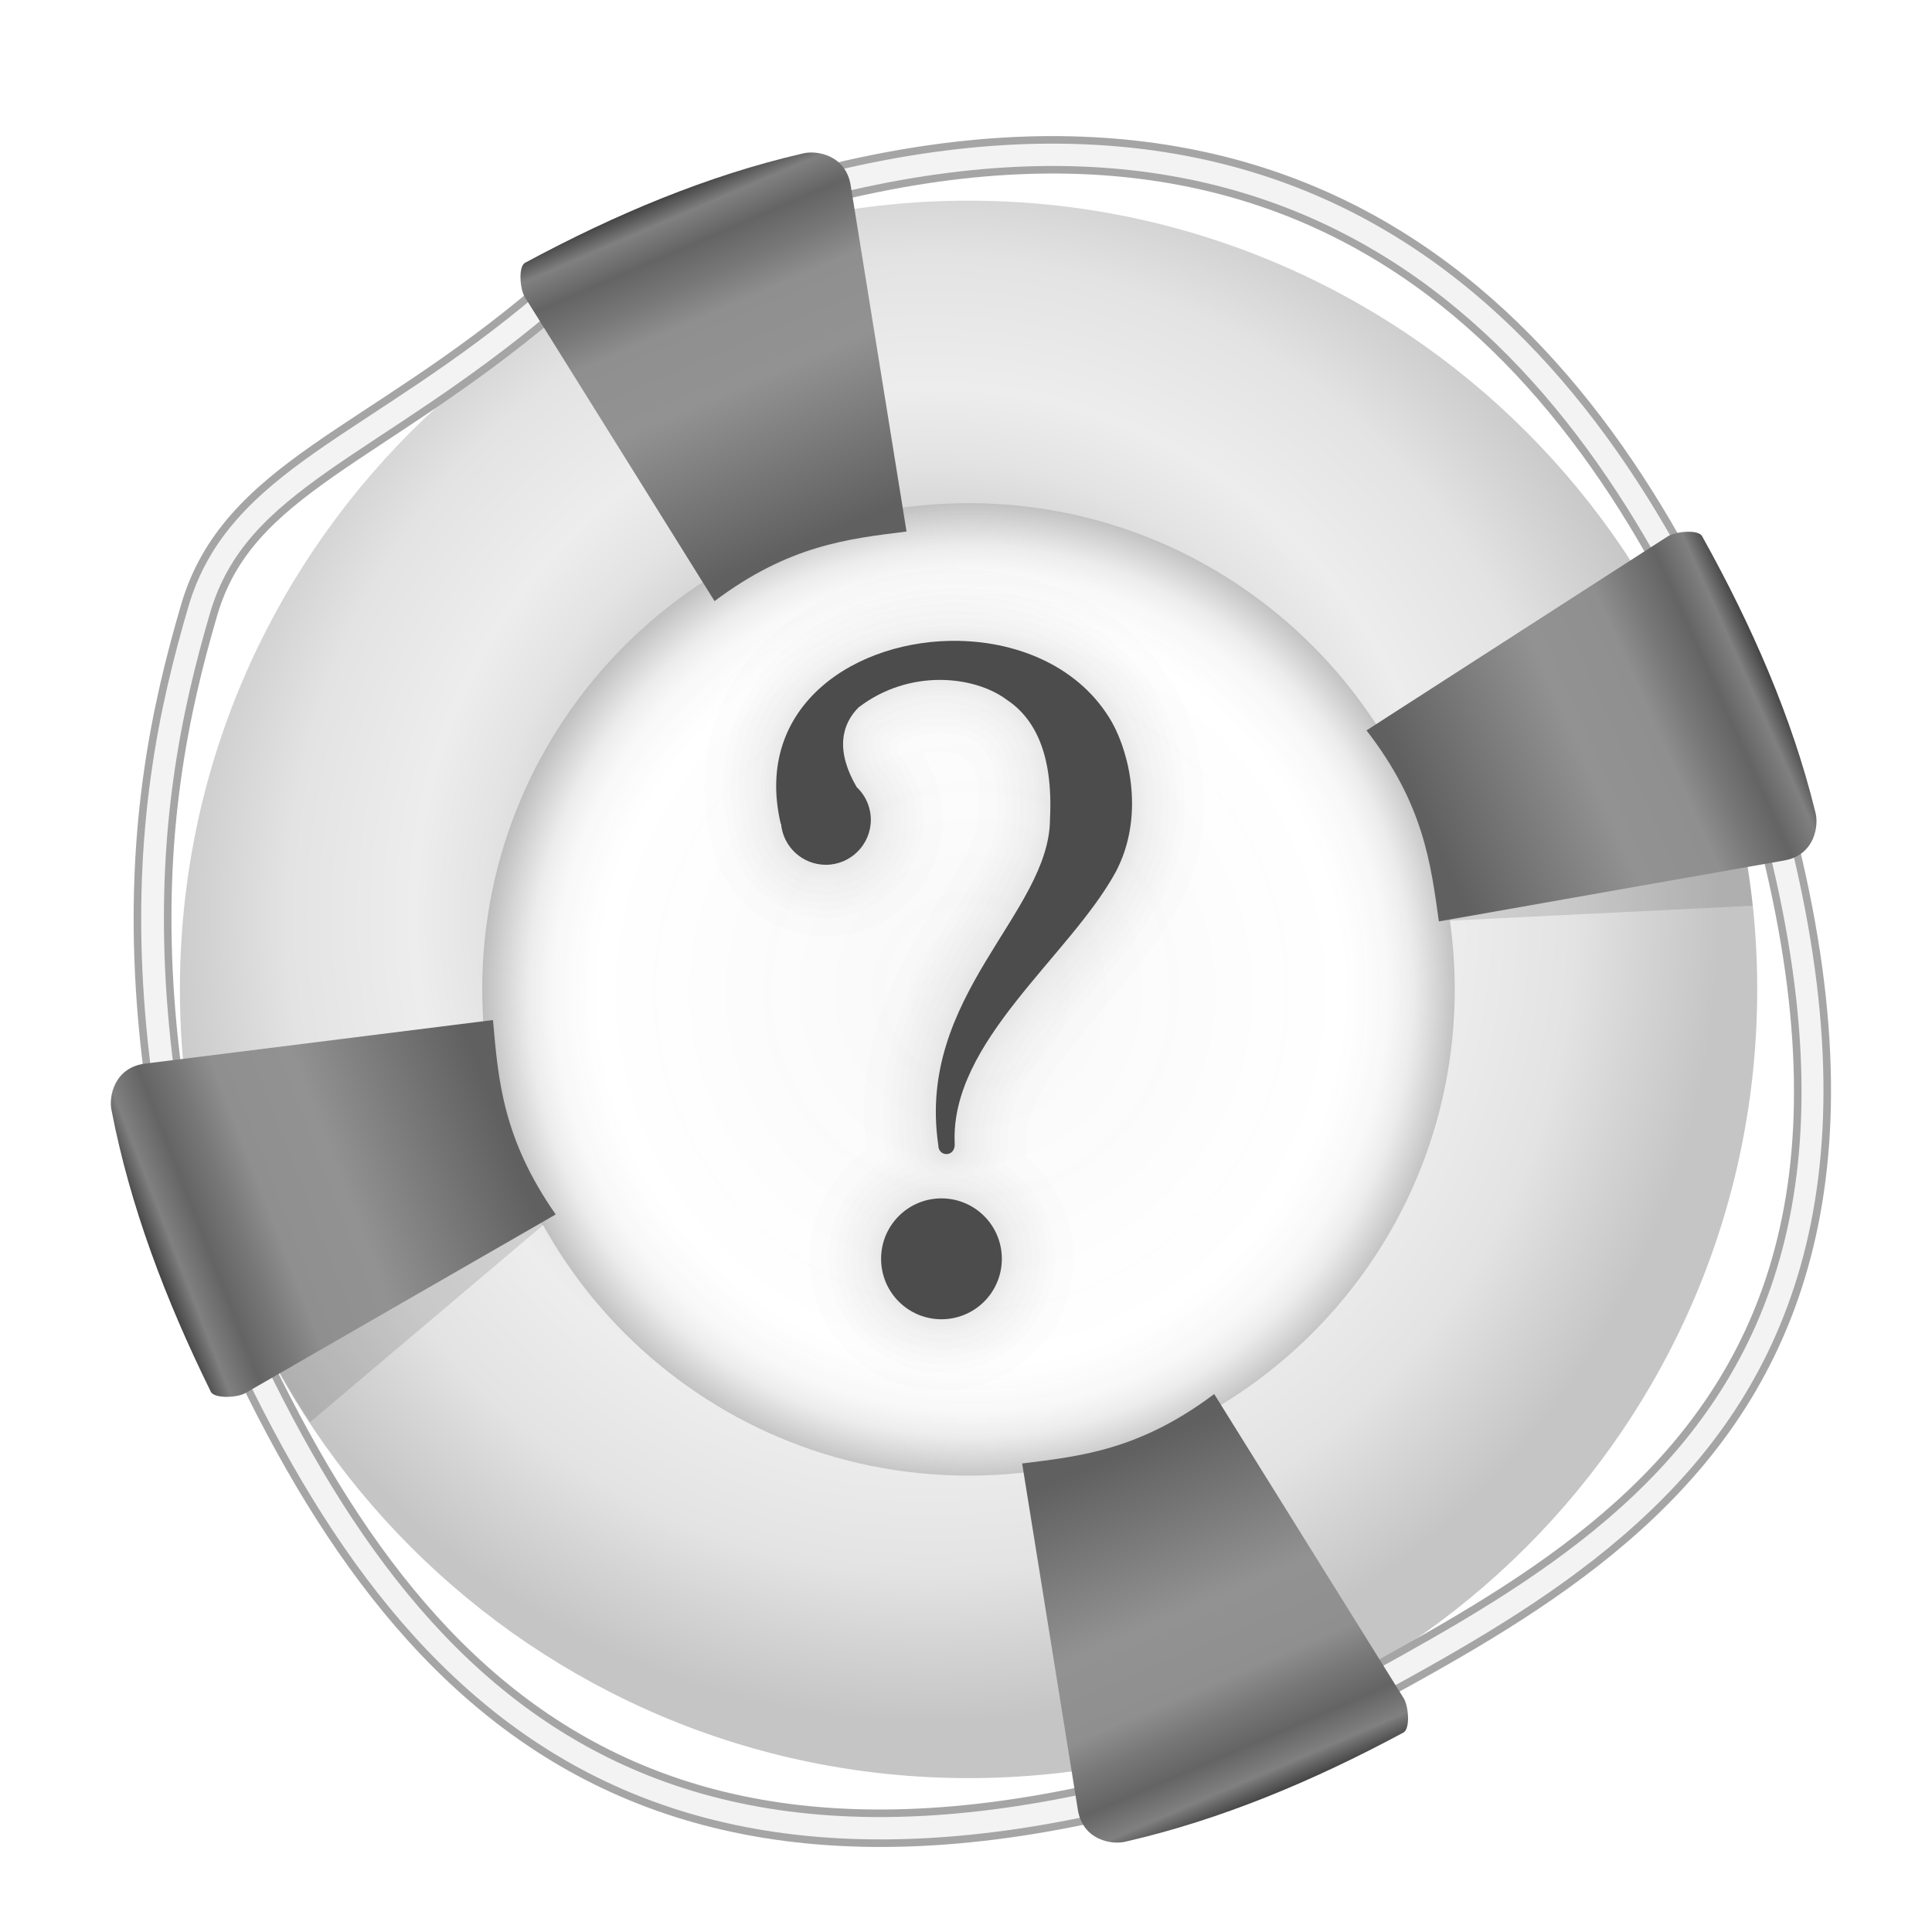
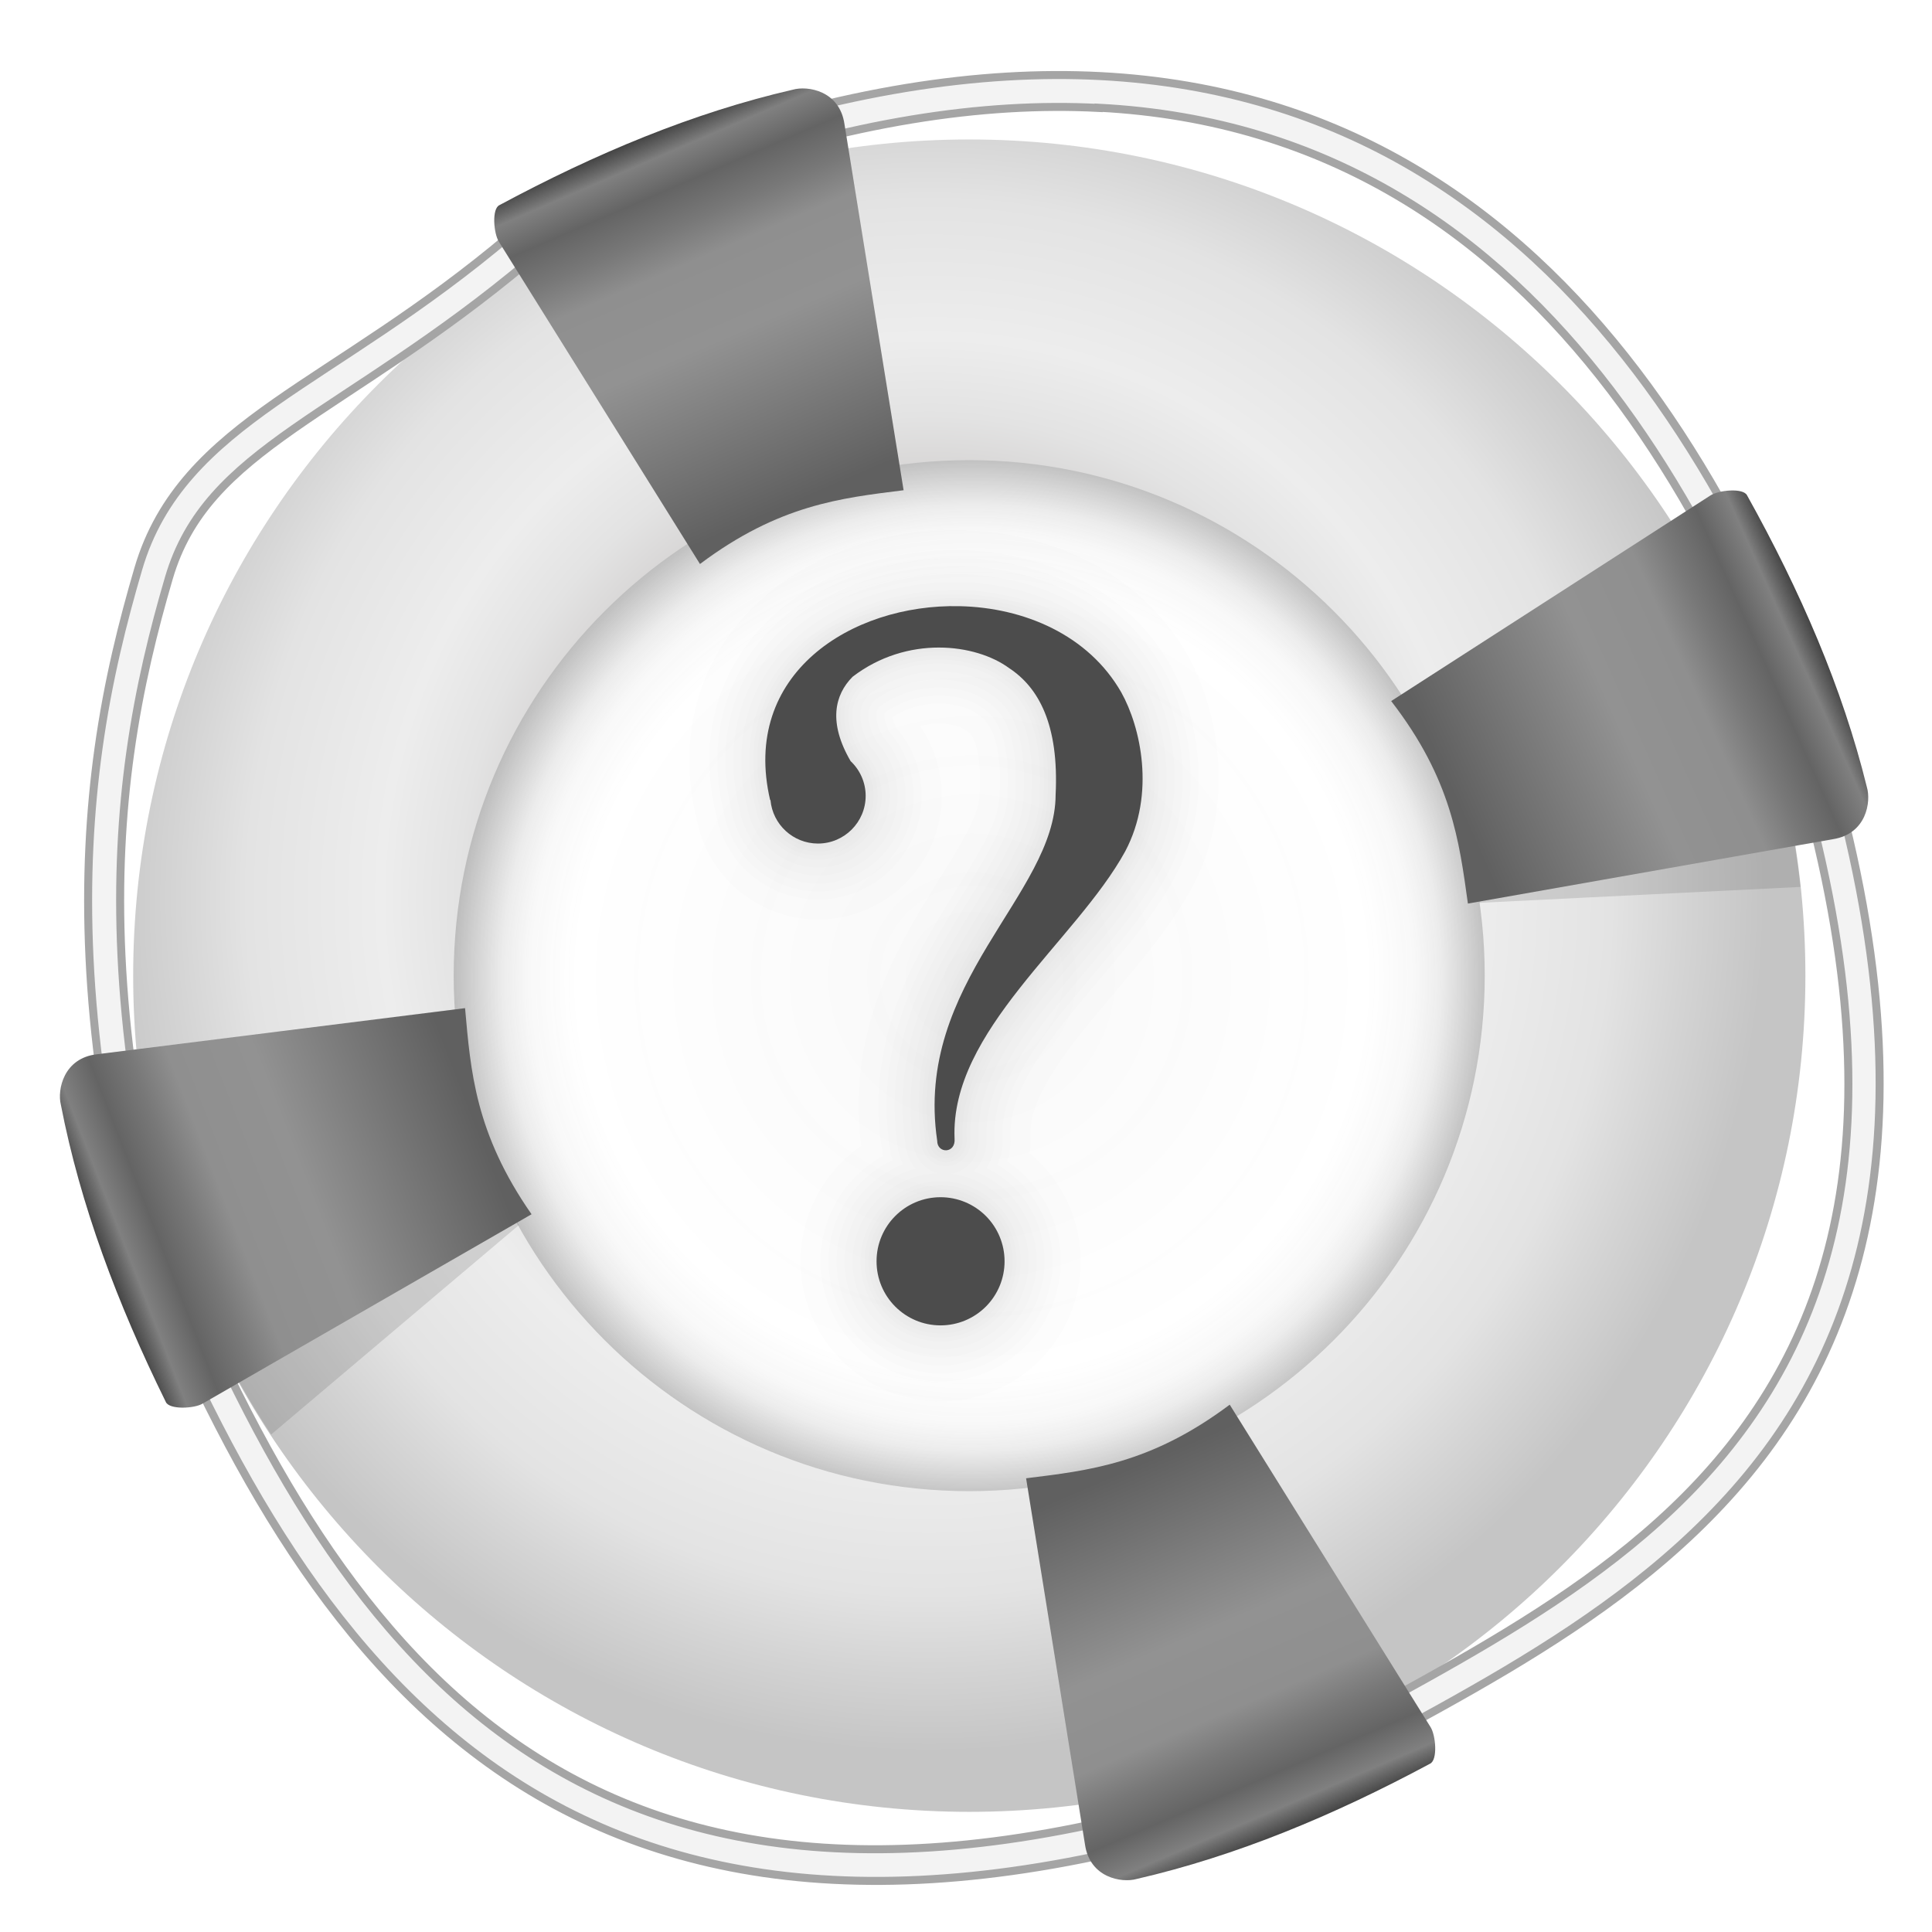
- <svg xmlns="http://www.w3.org/2000/svg" xmlns:xlink="http://www.w3.org/1999/xlink" version="1.1" id="svg2" width="25.6" height="25.6" viewBox="0 0 25.6 25.6">
+ <svg xmlns="http://www.w3.org/2000/svg" xmlns:xlink="http://www.w3.org/1999/xlink" version="1.1" id="svg2" width="128" height="128" viewBox="0 0 128 128">
  <defs id="defs6">
    <linearGradient id="linearGradient917">
      <stop style="stop-color:#525252;stop-opacity:0.04" offset="0" id="stop913" />
      <stop id="stop921" offset="0.72" style="stop-color:#4f4f4f;stop-opacity:0" />
      <stop style="stop-color:#4c4c4c;stop-opacity:0.039;" offset="0.807" id="stop925" />
      <stop id="stop927" offset="0.854" style="stop-color:#484848;stop-opacity:0.102;" />
      <stop style="stop-color:#313131;stop-opacity:0.48" offset="1" id="stop915" />
    </linearGradient>
    <linearGradient id="linearGradient862">
      <stop style="stop-color:#606060;stop-opacity:1" offset="0" id="stop858" />
      <stop id="stop872" offset="0.451" style="stop-color:#929292;stop-opacity:1" />
      <stop style="stop-color:#8f8f8f;stop-opacity:1" offset="0.658" id="stop874" />
      <stop id="stop876" offset="0.751" style="stop-color:#787878;stop-opacity:1" />
      <stop id="stop870" offset="0.848" style="stop-color:#646464;stop-opacity:1" />
      <stop id="stop868" offset="0.933" style="stop-color:#808080;stop-opacity:1" />
      <stop style="stop-color:#343434;stop-opacity:0.944" offset="1" id="stop860" />
    </linearGradient>
    <linearGradient id="linearGradient854">
      <stop id="stop842" offset="0" style="stop-color:#807370;stop-opacity:1;" />
      <stop style="stop-color:#e3e3e3;stop-opacity:1" offset="0.564" id="stop844" />
      <stop id="stop846" offset="0.655" style="stop-color:#ededed;stop-opacity:1" />
      <stop id="stop848" offset="0.816" style="stop-color:#e3e3e3;stop-opacity:1" />
      <stop style="stop-color:#d4d4d4;stop-opacity:1" offset="0.904" id="stop850" />
      <stop id="stop852" offset="1" style="stop-color:#c5c5c5;stop-opacity:1" />
    </linearGradient>
-     <radialGradient xlink:href="#linearGradient854" id="radialGradient830" gradientUnits="userSpaceOnUse" gradientTransform="matrix(0.9995877,0.02871247,-0.02935949,1.022113,-24.47615,-0.9401701)" cx="37.169" cy="11.745" fx="37.169" fy="11.745" r="10.45" />
-     <linearGradient xlink:href="#linearGradient862" id="linearGradient866" x1="15.878" y1="4.609" x2="20.42" y2="2.577" gradientUnits="userSpaceOnUse" gradientTransform="translate(2.996533,6.20636)" />
-     <linearGradient xlink:href="#linearGradient862" id="linearGradient880" gradientUnits="userSpaceOnUse" gradientTransform="rotate(-89.16563,14.56877,8.580757)" x1="15.878" y1="4.609" x2="20.42" y2="2.577" />
-     <linearGradient xlink:href="#linearGradient862" id="linearGradient884" gradientUnits="userSpaceOnUse" gradientTransform="rotate(-177.1294,11.39476,9.878878)" x1="15.878" y1="4.609" x2="20.42" y2="2.577" />
+     <radialGradient xlink:href="#linearGradient854" id="radialGradient830" gradientUnits="userSpaceOnUse" gradientTransform="matrix(0.9995877,0.02871247,-0.02935949,1.022113,-24.47615,101.4598)" cx="37.169" cy="11.745" fx="37.169" fy="11.745" r="10.45" />
+     <linearGradient xlink:href="#linearGradient862" id="linearGradient866" x1="15.878" y1="4.609" x2="20.42" y2="2.577" gradientUnits="userSpaceOnUse" gradientTransform="translate(2.996533,108.6064)" />
+     <linearGradient xlink:href="#linearGradient862" id="linearGradient880" gradientUnits="userSpaceOnUse" gradientTransform="rotate(-89.16563,66.51985,59.78076)" x1="15.878" y1="4.609" x2="20.42" y2="2.577" />
+     <linearGradient xlink:href="#linearGradient862" id="linearGradient884" gradientUnits="userSpaceOnUse" gradientTransform="rotate(-177.1294,12.67762,61.07888)" x1="15.878" y1="4.609" x2="20.42" y2="2.577" />
    <linearGradient xlink:href="#linearGradient862" id="linearGradient888" gradientUnits="userSpaceOnUse" gradientTransform="rotate(90.86985,22.62282,25.12447)" x1="15.878" y1="4.609" x2="20.42" y2="2.577" />
-     <linearGradient xlink:href="#linearGradient862" id="linearGradient911" gradientUnits="userSpaceOnUse" gradientTransform="rotate(90.86985,8.21248,11.45366)" x1="15.878" y1="4.609" x2="20.42" y2="2.577" />
-     <radialGradient xlink:href="#linearGradient917" id="radialGradient919" cx="41.325" cy="12.608" fx="41.325" fy="12.608" r="6.861" gradientTransform="matrix(1,0,0,1.007905,-28.46105,0.4306657)" gradientUnits="userSpaceOnUse" />
+     <linearGradient xlink:href="#linearGradient862" id="linearGradient911" gradientUnits="userSpaceOnUse" gradientTransform="rotate(90.86985,-42.21606,62.65366)" x1="15.878" y1="4.609" x2="20.42" y2="2.577" />
+     <radialGradient xlink:href="#linearGradient917" id="radialGradient919" cx="41.325" cy="12.608" fx="41.325" fy="12.608" r="6.861" gradientTransform="matrix(1,0,0,1.007905,-28.46105,102.8307)" gradientUnits="userSpaceOnUse" />
  </defs>
-   <g id="g975" transform="translate(-46.35935,3.296432)">
-     <path style="opacity:1;fill:none;fill-opacity:1;stroke:#000000;stroke-width:0.1;stroke-linecap:round;stroke-linejoin:round;stroke-miterlimit:4;stroke-dasharray:none;stroke-opacity:0.008" d="M 59.07,5.196 C 57.717,5.166 56.337,6.045 56.705,7.619 l 0.004,-0.002 a 0.597,0.597 0 0 0 0.594,0.545 0.597,0.597 0 0 0 0.596,-0.596 0.597,0.597 0 0 0 -0.188,-0.434 c -0.282,-0.484 -0.2,-0.829 0.025,-1.055 0.681,-0.521 1.537,-0.416 1.957,-0.107 0.363,0.239 0.624,0.698 0.58,1.584 -0.004,1.246 -1.773,2.342 -1.48,4.322 -0.001,0.164 0.234,0.163 0.217,-0.027 -0.057,-1.347 1.518,-2.469 2.133,-3.59 0.383,-0.723 0.19,-1.559 -0.049,-1.986 -0.409,-0.716 -1.212,-1.061 -2.023,-1.078 z m -0.236,7.387 a 0.8,0.8 0 0 0 -0.799,0.801 0.8,0.8 0 0 0 0.799,0.801 0.8,0.8 0 0 0 0.801,-0.801 0.8,0.8 0 0 0 -0.801,-0.801 z" id="path945" />
-     <path id="path947" d="M 59.07,5.196 C 57.717,5.166 56.337,6.045 56.705,7.619 l 0.004,-0.002 a 0.597,0.597 0 0 0 0.594,0.545 0.597,0.597 0 0 0 0.596,-0.596 0.597,0.597 0 0 0 -0.188,-0.434 c -0.282,-0.484 -0.2,-0.829 0.025,-1.055 0.681,-0.521 1.537,-0.416 1.957,-0.107 0.363,0.239 0.624,0.698 0.58,1.584 -0.004,1.246 -1.773,2.342 -1.48,4.322 -0.001,0.164 0.234,0.163 0.217,-0.027 -0.057,-1.347 1.518,-2.469 2.133,-3.59 0.383,-0.723 0.19,-1.559 -0.049,-1.986 -0.409,-0.716 -1.212,-1.061 -2.023,-1.078 z m -0.236,7.387 a 0.8,0.8 0 0 0 -0.799,0.801 0.8,0.8 0 0 0 0.799,0.801 0.8,0.8 0 0 0 0.801,-0.801 0.8,0.8 0 0 0 -0.801,-0.801 z" style="opacity:1;fill:none;fill-opacity:1;stroke:#000000;stroke-width:0.2;stroke-linecap:round;stroke-linejoin:round;stroke-miterlimit:4;stroke-dasharray:none;stroke-opacity:0.008" />
-     <path style="opacity:1;fill:none;fill-opacity:1;stroke:#000000;stroke-width:0.3;stroke-linecap:round;stroke-linejoin:round;stroke-miterlimit:4;stroke-dasharray:none;stroke-opacity:0.008" d="M 59.07,5.196 C 57.717,5.166 56.337,6.045 56.705,7.619 l 0.004,-0.002 a 0.597,0.597 0 0 0 0.594,0.545 0.597,0.597 0 0 0 0.596,-0.596 0.597,0.597 0 0 0 -0.188,-0.434 c -0.282,-0.484 -0.2,-0.829 0.025,-1.055 0.681,-0.521 1.537,-0.416 1.957,-0.107 0.363,0.239 0.624,0.698 0.58,1.584 -0.004,1.246 -1.773,2.342 -1.48,4.322 -0.001,0.164 0.234,0.163 0.217,-0.027 -0.057,-1.347 1.518,-2.469 2.133,-3.59 0.383,-0.723 0.19,-1.559 -0.049,-1.986 -0.409,-0.716 -1.212,-1.061 -2.023,-1.078 z m -0.236,7.387 a 0.8,0.8 0 0 0 -0.799,0.801 0.8,0.8 0 0 0 0.799,0.801 0.8,0.8 0 0 0 0.801,-0.801 0.8,0.8 0 0 0 -0.801,-0.801 z" id="path949" />
-     <path id="path951" d="M 59.07,5.196 C 57.717,5.166 56.337,6.045 56.705,7.619 l 0.004,-0.002 a 0.597,0.597 0 0 0 0.594,0.545 0.597,0.597 0 0 0 0.596,-0.596 0.597,0.597 0 0 0 -0.188,-0.434 c -0.282,-0.484 -0.2,-0.829 0.025,-1.055 0.681,-0.521 1.537,-0.416 1.957,-0.107 0.363,0.239 0.624,0.698 0.58,1.584 -0.004,1.246 -1.773,2.342 -1.48,4.322 -0.001,0.164 0.234,0.163 0.217,-0.027 -0.057,-1.347 1.518,-2.469 2.133,-3.59 0.383,-0.723 0.19,-1.559 -0.049,-1.986 -0.409,-0.716 -1.212,-1.061 -2.023,-1.078 z m -0.236,7.387 a 0.8,0.8 0 0 0 -0.799,0.801 0.8,0.8 0 0 0 0.799,0.801 0.8,0.8 0 0 0 0.801,-0.801 0.8,0.8 0 0 0 -0.801,-0.801 z" style="opacity:1;fill:none;fill-opacity:1;stroke:#000000;stroke-width:0.4;stroke-linecap:round;stroke-linejoin:round;stroke-miterlimit:4;stroke-dasharray:none;stroke-opacity:0.008" />
-     <path style="opacity:1;fill:none;fill-opacity:1;stroke:#000000;stroke-width:0.6;stroke-linecap:round;stroke-linejoin:round;stroke-miterlimit:4;stroke-dasharray:none;stroke-opacity:0.008" d="M 59.07,5.196 C 57.717,5.166 56.337,6.045 56.705,7.619 l 0.004,-0.002 a 0.597,0.597 0 0 0 0.594,0.545 0.597,0.597 0 0 0 0.596,-0.596 0.597,0.597 0 0 0 -0.188,-0.434 c -0.282,-0.484 -0.2,-0.829 0.025,-1.055 0.681,-0.521 1.537,-0.416 1.957,-0.107 0.363,0.239 0.624,0.698 0.58,1.584 -0.004,1.246 -1.773,2.342 -1.48,4.322 -0.001,0.164 0.234,0.163 0.217,-0.027 -0.057,-1.347 1.518,-2.469 2.133,-3.59 0.383,-0.723 0.19,-1.559 -0.049,-1.986 -0.409,-0.716 -1.212,-1.061 -2.023,-1.078 z m -0.236,7.387 a 0.8,0.8 0 0 0 -0.799,0.801 0.8,0.8 0 0 0 0.799,0.801 0.8,0.8 0 0 0 0.801,-0.801 0.8,0.8 0 0 0 -0.801,-0.801 z" id="path953" />
-     <path id="path955" d="M 59.07,5.196 C 57.717,5.166 56.337,6.045 56.705,7.619 l 0.004,-0.002 a 0.597,0.597 0 0 0 0.594,0.545 0.597,0.597 0 0 0 0.596,-0.596 0.597,0.597 0 0 0 -0.188,-0.434 c -0.282,-0.484 -0.2,-0.829 0.025,-1.055 0.681,-0.521 1.537,-0.416 1.957,-0.107 0.363,0.239 0.624,0.698 0.58,1.584 -0.004,1.246 -1.773,2.342 -1.48,4.322 -0.001,0.164 0.234,0.163 0.217,-0.027 -0.057,-1.347 1.518,-2.469 2.133,-3.59 0.383,-0.723 0.19,-1.559 -0.049,-1.986 -0.409,-0.716 -1.212,-1.061 -2.023,-1.078 z m -0.236,7.387 a 0.8,0.8 0 0 0 -0.799,0.801 0.8,0.8 0 0 0 0.799,0.801 0.8,0.8 0 0 0 0.801,-0.801 0.8,0.8 0 0 0 -0.801,-0.801 z" style="opacity:1;fill:none;fill-opacity:1;stroke:#000000;stroke-width:0.8;stroke-linecap:round;stroke-linejoin:round;stroke-miterlimit:4;stroke-dasharray:none;stroke-opacity:0.008" />
-     <path style="opacity:1;fill:none;fill-opacity:1;stroke:#000000;stroke-width:1;stroke-linecap:round;stroke-linejoin:round;stroke-miterlimit:4;stroke-dasharray:none;stroke-opacity:0.008" d="M 59.07,5.196 C 57.717,5.166 56.337,6.045 56.705,7.619 l 0.004,-0.002 a 0.597,0.597 0 0 0 0.594,0.545 0.597,0.597 0 0 0 0.596,-0.596 0.597,0.597 0 0 0 -0.188,-0.434 c -0.282,-0.484 -0.2,-0.829 0.025,-1.055 0.681,-0.521 1.537,-0.416 1.957,-0.107 0.363,0.239 0.624,0.698 0.58,1.584 -0.004,1.246 -1.773,2.342 -1.48,4.322 -0.001,0.164 0.234,0.163 0.217,-0.027 -0.057,-1.347 1.518,-2.469 2.133,-3.59 0.383,-0.723 0.19,-1.559 -0.049,-1.986 -0.409,-0.716 -1.212,-1.061 -2.023,-1.078 z m -0.236,7.387 a 0.8,0.8 0 0 0 -0.799,0.801 0.8,0.8 0 0 0 0.799,0.801 0.8,0.8 0 0 0 0.801,-0.801 0.8,0.8 0 0 0 -0.801,-0.801 z" id="path957" />
-     <path id="path959" d="M 59.07,5.196 C 57.717,5.166 56.337,6.045 56.705,7.619 l 0.004,-0.002 a 0.597,0.597 0 0 0 0.594,0.545 0.597,0.597 0 0 0 0.596,-0.596 0.597,0.597 0 0 0 -0.188,-0.434 c -0.282,-0.484 -0.2,-0.829 0.025,-1.055 0.681,-0.521 1.537,-0.416 1.957,-0.107 0.363,0.239 0.624,0.698 0.58,1.584 -0.004,1.246 -1.773,2.342 -1.48,4.322 -0.001,0.164 0.234,0.163 0.217,-0.027 -0.057,-1.347 1.518,-2.469 2.133,-3.59 0.383,-0.723 0.19,-1.559 -0.049,-1.986 -0.409,-0.716 -1.212,-1.061 -2.023,-1.078 z m -0.236,7.387 a 0.8,0.8 0 0 0 -0.799,0.801 0.8,0.8 0 0 0 0.799,0.801 0.8,0.8 0 0 0 0.801,-0.801 0.8,0.8 0 0 0 -0.801,-0.801 z" style="opacity:1;fill:none;fill-opacity:1;stroke:#000000;stroke-width:1.2;stroke-linecap:round;stroke-linejoin:round;stroke-miterlimit:4;stroke-dasharray:none;stroke-opacity:0.008" />
-     <path style="opacity:1;fill:none;fill-opacity:1;stroke:#000000;stroke-width:1.4;stroke-linecap:round;stroke-linejoin:round;stroke-miterlimit:4;stroke-dasharray:none;stroke-opacity:0.008" d="M 59.07,5.196 C 57.717,5.166 56.337,6.045 56.705,7.619 l 0.004,-0.002 a 0.597,0.597 0 0 0 0.594,0.545 0.597,0.597 0 0 0 0.596,-0.596 0.597,0.597 0 0 0 -0.188,-0.434 c -0.282,-0.484 -0.2,-0.829 0.025,-1.055 0.681,-0.521 1.537,-0.416 1.957,-0.107 0.363,0.239 0.624,0.698 0.58,1.584 -0.004,1.246 -1.773,2.342 -1.48,4.322 -0.001,0.164 0.234,0.163 0.217,-0.027 -0.057,-1.347 1.518,-2.469 2.133,-3.59 0.383,-0.723 0.19,-1.559 -0.049,-1.986 -0.409,-0.716 -1.212,-1.061 -2.023,-1.078 z m -0.236,7.387 a 0.8,0.8 0 0 0 -0.799,0.801 0.8,0.8 0 0 0 0.799,0.801 0.8,0.8 0 0 0 0.801,-0.801 0.8,0.8 0 0 0 -0.801,-0.801 z" id="path961" />
-     <path id="path963" d="M 59.07,5.196 C 57.717,5.166 56.337,6.045 56.705,7.619 l 0.004,-0.002 a 0.597,0.597 0 0 0 0.594,0.545 0.597,0.597 0 0 0 0.596,-0.596 0.597,0.597 0 0 0 -0.188,-0.434 c -0.282,-0.484 -0.2,-0.829 0.025,-1.055 0.681,-0.521 1.537,-0.416 1.957,-0.107 0.363,0.239 0.624,0.698 0.58,1.584 -0.004,1.246 -1.773,2.342 -1.48,4.322 -0.001,0.164 0.234,0.163 0.217,-0.027 -0.057,-1.347 1.518,-2.469 2.133,-3.59 0.383,-0.723 0.19,-1.559 -0.049,-1.986 -0.409,-0.716 -1.212,-1.061 -2.023,-1.078 z m -0.236,7.387 a 0.8,0.8 0 0 0 -0.799,0.801 0.8,0.8 0 0 0 0.799,0.801 0.8,0.8 0 0 0 0.801,-0.801 0.8,0.8 0 0 0 -0.801,-0.801 z" style="opacity:1;fill:none;fill-opacity:1;stroke:#000000;stroke-width:1.9;stroke-linecap:round;stroke-linejoin:round;stroke-miterlimit:4;stroke-dasharray:none;stroke-opacity:0.008" />
+   <g id="g881" transform="matrix(5.300911,0,0,5.300911,-3.814129,-547.6684)">
+     <g transform="translate(-46.35935,105.6964)" id="g975">
+       <path id="path945" d="M 59.07,5.196 C 57.717,5.166 56.337,6.045 56.705,7.619 l 0.004,-0.002 a 0.597,0.597 0 0 0 0.594,0.545 0.597,0.597 0 0 0 0.596,-0.596 0.597,0.597 0 0 0 -0.188,-0.434 c -0.282,-0.484 -0.2,-0.829 0.025,-1.055 0.681,-0.521 1.537,-0.416 1.957,-0.107 0.363,0.239 0.624,0.698 0.58,1.584 -0.004,1.246 -1.773,2.342 -1.48,4.322 -0.001,0.164 0.234,0.163 0.217,-0.027 -0.057,-1.347 1.518,-2.469 2.133,-3.59 0.383,-0.723 0.19,-1.559 -0.049,-1.986 -0.409,-0.716 -1.212,-1.061 -2.023,-1.078 z m -0.236,7.387 a 0.8,0.8 0 0 0 -0.799,0.801 0.8,0.8 0 0 0 0.799,0.801 0.8,0.8 0 0 0 0.801,-0.801 0.8,0.8 0 0 0 -0.801,-0.801 z" style="opacity:1;fill:none;fill-opacity:1;stroke:#000000;stroke-width:0.1;stroke-linecap:round;stroke-linejoin:round;stroke-miterlimit:4;stroke-dasharray:none;stroke-opacity:0.008" />
+       <path style="opacity:1;fill:none;fill-opacity:1;stroke:#000000;stroke-width:0.2;stroke-linecap:round;stroke-linejoin:round;stroke-miterlimit:4;stroke-dasharray:none;stroke-opacity:0.008" d="M 59.07,5.196 C 57.717,5.166 56.337,6.045 56.705,7.619 l 0.004,-0.002 a 0.597,0.597 0 0 0 0.594,0.545 0.597,0.597 0 0 0 0.596,-0.596 0.597,0.597 0 0 0 -0.188,-0.434 c -0.282,-0.484 -0.2,-0.829 0.025,-1.055 0.681,-0.521 1.537,-0.416 1.957,-0.107 0.363,0.239 0.624,0.698 0.58,1.584 -0.004,1.246 -1.773,2.342 -1.48,4.322 -0.001,0.164 0.234,0.163 0.217,-0.027 -0.057,-1.347 1.518,-2.469 2.133,-3.59 0.383,-0.723 0.19,-1.559 -0.049,-1.986 -0.409,-0.716 -1.212,-1.061 -2.023,-1.078 z m -0.236,7.387 a 0.8,0.8 0 0 0 -0.799,0.801 0.8,0.8 0 0 0 0.799,0.801 0.8,0.8 0 0 0 0.801,-0.801 0.8,0.8 0 0 0 -0.801,-0.801 z" id="path947" />
+       <path id="path949" d="M 59.07,5.196 C 57.717,5.166 56.337,6.045 56.705,7.619 l 0.004,-0.002 a 0.597,0.597 0 0 0 0.594,0.545 0.597,0.597 0 0 0 0.596,-0.596 0.597,0.597 0 0 0 -0.188,-0.434 c -0.282,-0.484 -0.2,-0.829 0.025,-1.055 0.681,-0.521 1.537,-0.416 1.957,-0.107 0.363,0.239 0.624,0.698 0.58,1.584 -0.004,1.246 -1.773,2.342 -1.48,4.322 -0.001,0.164 0.234,0.163 0.217,-0.027 -0.057,-1.347 1.518,-2.469 2.133,-3.59 0.383,-0.723 0.19,-1.559 -0.049,-1.986 -0.409,-0.716 -1.212,-1.061 -2.023,-1.078 z m -0.236,7.387 a 0.8,0.8 0 0 0 -0.799,0.801 0.8,0.8 0 0 0 0.799,0.801 0.8,0.8 0 0 0 0.801,-0.801 0.8,0.8 0 0 0 -0.801,-0.801 z" style="opacity:1;fill:none;fill-opacity:1;stroke:#000000;stroke-width:0.3;stroke-linecap:round;stroke-linejoin:round;stroke-miterlimit:4;stroke-dasharray:none;stroke-opacity:0.008" />
+       <path style="opacity:1;fill:none;fill-opacity:1;stroke:#000000;stroke-width:0.4;stroke-linecap:round;stroke-linejoin:round;stroke-miterlimit:4;stroke-dasharray:none;stroke-opacity:0.008" d="M 59.07,5.196 C 57.717,5.166 56.337,6.045 56.705,7.619 l 0.004,-0.002 a 0.597,0.597 0 0 0 0.594,0.545 0.597,0.597 0 0 0 0.596,-0.596 0.597,0.597 0 0 0 -0.188,-0.434 c -0.282,-0.484 -0.2,-0.829 0.025,-1.055 0.681,-0.521 1.537,-0.416 1.957,-0.107 0.363,0.239 0.624,0.698 0.58,1.584 -0.004,1.246 -1.773,2.342 -1.48,4.322 -0.001,0.164 0.234,0.163 0.217,-0.027 -0.057,-1.347 1.518,-2.469 2.133,-3.59 0.383,-0.723 0.19,-1.559 -0.049,-1.986 -0.409,-0.716 -1.212,-1.061 -2.023,-1.078 z m -0.236,7.387 a 0.8,0.8 0 0 0 -0.799,0.801 0.8,0.8 0 0 0 0.799,0.801 0.8,0.8 0 0 0 0.801,-0.801 0.8,0.8 0 0 0 -0.801,-0.801 z" id="path951" />
+       <path id="path953" d="M 59.07,5.196 C 57.717,5.166 56.337,6.045 56.705,7.619 l 0.004,-0.002 a 0.597,0.597 0 0 0 0.594,0.545 0.597,0.597 0 0 0 0.596,-0.596 0.597,0.597 0 0 0 -0.188,-0.434 c -0.282,-0.484 -0.2,-0.829 0.025,-1.055 0.681,-0.521 1.537,-0.416 1.957,-0.107 0.363,0.239 0.624,0.698 0.58,1.584 -0.004,1.246 -1.773,2.342 -1.48,4.322 -0.001,0.164 0.234,0.163 0.217,-0.027 -0.057,-1.347 1.518,-2.469 2.133,-3.59 0.383,-0.723 0.19,-1.559 -0.049,-1.986 -0.409,-0.716 -1.212,-1.061 -2.023,-1.078 z m -0.236,7.387 a 0.8,0.8 0 0 0 -0.799,0.801 0.8,0.8 0 0 0 0.799,0.801 0.8,0.8 0 0 0 0.801,-0.801 0.8,0.8 0 0 0 -0.801,-0.801 z" style="opacity:1;fill:none;fill-opacity:1;stroke:#000000;stroke-width:0.6;stroke-linecap:round;stroke-linejoin:round;stroke-miterlimit:4;stroke-dasharray:none;stroke-opacity:0.008" />
+       <path style="opacity:1;fill:none;fill-opacity:1;stroke:#000000;stroke-width:0.8;stroke-linecap:round;stroke-linejoin:round;stroke-miterlimit:4;stroke-dasharray:none;stroke-opacity:0.008" d="M 59.07,5.196 C 57.717,5.166 56.337,6.045 56.705,7.619 l 0.004,-0.002 a 0.597,0.597 0 0 0 0.594,0.545 0.597,0.597 0 0 0 0.596,-0.596 0.597,0.597 0 0 0 -0.188,-0.434 c -0.282,-0.484 -0.2,-0.829 0.025,-1.055 0.681,-0.521 1.537,-0.416 1.957,-0.107 0.363,0.239 0.624,0.698 0.58,1.584 -0.004,1.246 -1.773,2.342 -1.48,4.322 -0.001,0.164 0.234,0.163 0.217,-0.027 -0.057,-1.347 1.518,-2.469 2.133,-3.59 0.383,-0.723 0.19,-1.559 -0.049,-1.986 -0.409,-0.716 -1.212,-1.061 -2.023,-1.078 z m -0.236,7.387 a 0.8,0.8 0 0 0 -0.799,0.801 0.8,0.8 0 0 0 0.799,0.801 0.8,0.8 0 0 0 0.801,-0.801 0.8,0.8 0 0 0 -0.801,-0.801 z" id="path955" />
+       <path id="path957" d="M 59.07,5.196 C 57.717,5.166 56.337,6.045 56.705,7.619 l 0.004,-0.002 a 0.597,0.597 0 0 0 0.594,0.545 0.597,0.597 0 0 0 0.596,-0.596 0.597,0.597 0 0 0 -0.188,-0.434 c -0.282,-0.484 -0.2,-0.829 0.025,-1.055 0.681,-0.521 1.537,-0.416 1.957,-0.107 0.363,0.239 0.624,0.698 0.58,1.584 -0.004,1.246 -1.773,2.342 -1.48,4.322 -0.001,0.164 0.234,0.163 0.217,-0.027 -0.057,-1.347 1.518,-2.469 2.133,-3.59 0.383,-0.723 0.19,-1.559 -0.049,-1.986 -0.409,-0.716 -1.212,-1.061 -2.023,-1.078 z m -0.236,7.387 a 0.8,0.8 0 0 0 -0.799,0.801 0.8,0.8 0 0 0 0.799,0.801 0.8,0.8 0 0 0 0.801,-0.801 0.8,0.8 0 0 0 -0.801,-0.801 z" style="opacity:1;fill:none;fill-opacity:1;stroke:#000000;stroke-width:1;stroke-linecap:round;stroke-linejoin:round;stroke-miterlimit:4;stroke-dasharray:none;stroke-opacity:0.008" />
+       <path style="opacity:1;fill:none;fill-opacity:1;stroke:#000000;stroke-width:1.2;stroke-linecap:round;stroke-linejoin:round;stroke-miterlimit:4;stroke-dasharray:none;stroke-opacity:0.008" d="M 59.07,5.196 C 57.717,5.166 56.337,6.045 56.705,7.619 l 0.004,-0.002 a 0.597,0.597 0 0 0 0.594,0.545 0.597,0.597 0 0 0 0.596,-0.596 0.597,0.597 0 0 0 -0.188,-0.434 c -0.282,-0.484 -0.2,-0.829 0.025,-1.055 0.681,-0.521 1.537,-0.416 1.957,-0.107 0.363,0.239 0.624,0.698 0.58,1.584 -0.004,1.246 -1.773,2.342 -1.48,4.322 -0.001,0.164 0.234,0.163 0.217,-0.027 -0.057,-1.347 1.518,-2.469 2.133,-3.59 0.383,-0.723 0.19,-1.559 -0.049,-1.986 -0.409,-0.716 -1.212,-1.061 -2.023,-1.078 z m -0.236,7.387 a 0.8,0.8 0 0 0 -0.799,0.801 0.8,0.8 0 0 0 0.799,0.801 0.8,0.8 0 0 0 0.801,-0.801 0.8,0.8 0 0 0 -0.801,-0.801 z" id="path959" />
+       <path id="path961" d="M 59.07,5.196 C 57.717,5.166 56.337,6.045 56.705,7.619 l 0.004,-0.002 a 0.597,0.597 0 0 0 0.594,0.545 0.597,0.597 0 0 0 0.596,-0.596 0.597,0.597 0 0 0 -0.188,-0.434 c -0.282,-0.484 -0.2,-0.829 0.025,-1.055 0.681,-0.521 1.537,-0.416 1.957,-0.107 0.363,0.239 0.624,0.698 0.58,1.584 -0.004,1.246 -1.773,2.342 -1.48,4.322 -0.001,0.164 0.234,0.163 0.217,-0.027 -0.057,-1.347 1.518,-2.469 2.133,-3.59 0.383,-0.723 0.19,-1.559 -0.049,-1.986 -0.409,-0.716 -1.212,-1.061 -2.023,-1.078 z m -0.236,7.387 a 0.8,0.8 0 0 0 -0.799,0.801 0.8,0.8 0 0 0 0.799,0.801 0.8,0.8 0 0 0 0.801,-0.801 0.8,0.8 0 0 0 -0.801,-0.801 z" style="opacity:1;fill:none;fill-opacity:1;stroke:#000000;stroke-width:1.4;stroke-linecap:round;stroke-linejoin:round;stroke-miterlimit:4;stroke-dasharray:none;stroke-opacity:0.008" />
+       <path style="opacity:1;fill:none;fill-opacity:1;stroke:#000000;stroke-width:1.9;stroke-linecap:round;stroke-linejoin:round;stroke-miterlimit:4;stroke-dasharray:none;stroke-opacity:0.008" d="M 59.07,5.196 C 57.717,5.166 56.337,6.045 56.705,7.619 l 0.004,-0.002 a 0.597,0.597 0 0 0 0.594,0.545 0.597,0.597 0 0 0 0.596,-0.596 0.597,0.597 0 0 0 -0.188,-0.434 c -0.282,-0.484 -0.2,-0.829 0.025,-1.055 0.681,-0.521 1.537,-0.416 1.957,-0.107 0.363,0.239 0.624,0.698 0.58,1.584 -0.004,1.246 -1.773,2.342 -1.48,4.322 -0.001,0.164 0.234,0.163 0.217,-0.027 -0.057,-1.347 1.518,-2.469 2.133,-3.59 0.383,-0.723 0.19,-1.559 -0.049,-1.986 -0.409,-0.716 -1.212,-1.061 -2.023,-1.078 z m -0.236,7.387 a 0.8,0.8 0 0 0 -0.799,0.801 0.8,0.8 0 0 0 0.799,0.801 0.8,0.8 0 0 0 0.801,-0.801 0.8,0.8 0 0 0 -0.801,-0.801 z" id="path963" />
+     </g>
+     <ellipse ry="6.915" rx="6.861" cy="115.538" cx="12.864" id="path909" style="opacity:1;fill:url(#radialGradient919);fill-opacity:1;stroke:none;stroke-width:0.121;stroke-linecap:round;stroke-linejoin:round;stroke-miterlimit:4;stroke-dasharray:none;stroke-opacity:1" />
+     <path id="path817" d="M 12.833,105.059 A 10.451,10.451 0 0 0 2.384,115.51 10.451,10.451 0 0 0 12.833,125.961 10.451,10.451 0 0 0 23.284,115.51 10.451,10.451 0 0 0 12.833,105.059 Z m 0,4.008 a 6.443,6.443 0 0 1 6.443,6.443 6.443,6.443 0 0 1 -6.443,6.443 6.443,6.443 0 0 1 -6.443,-6.443 6.443,6.443 0 0 1 6.443,-6.443 z" style="opacity:1;fill:url(#radialGradient830);fill-opacity:1;stroke:none;stroke-width:3.283;stroke-linecap:round;stroke-linejoin:round;stroke-miterlimit:4;stroke-dasharray:none;stroke-opacity:0.702" />
+     <path id="path890" d="m 14.475,104.267 c -1.509,-0.078 -3.234,0.18 -5.203,0.877 l -0.014,0.004 -1.922,1 -0.211,0.084 -0.025,0.021 c -1.12,0.948 -2.129,1.523 -2.941,2.092 -0.812,0.569 -1.439,1.15 -1.711,2.08 -0.191,0.652 -0.379,1.391 -0.498,2.25 -0.213,1.532 -0.208,3.447 0.367,5.934 l 0.004,0.016 0.006,0.014 c 1.11,2.757 2.441,5.284 4.6,6.787 2.159,1.503 5.13,1.944 9.414,0.578 l 0.025,-0.008 0.021,-0.016 c 1.855,-1.175 4.487,-2.177 6.186,-4.244 1.699,-2.067 2.41,-5.196 0.492,-10.488 l -0.002,-0.008 -0.004,-0.006 c -1.009,-2.294 -2.463,-4.519 -4.676,-5.822 -1.106,-0.652 -2.399,-1.066 -3.908,-1.145 z m -0.025,0.395 c 1.448,0.075 2.677,0.475 3.73,1.096 2.105,1.24 3.52,3.382 4.51,5.631 1.887,5.212 1.183,8.137 -0.426,10.094 -1.602,1.948 -4.153,2.94 -6.061,4.143 -4.2,1.336 -7.003,0.897 -9.049,-0.527 -2.045,-1.423 -3.35,-3.866 -4.449,-6.592 -0.561,-2.436 -0.565,-4.29 -0.359,-5.773 0.116,-0.834 0.296,-1.552 0.484,-2.193 0.239,-0.816 0.771,-1.313 1.559,-1.865 0.778,-0.545 1.799,-1.138 2.932,-2.09 l 0.184,-0.072 1.906,-0.992 c 1.927,-0.681 3.593,-0.932 5.039,-0.857 z" style="color:#000000;font-style:normal;font-variant:normal;font-weight:normal;font-stretch:normal;font-size:medium;line-height:normal;font-family:sans-serif;font-variant-ligatures:normal;font-variant-position:normal;font-variant-caps:normal;font-variant-numeric:normal;font-variant-alternates:normal;font-feature-settings:normal;text-indent:0;text-align:start;text-decoration:none;text-decoration-line:none;text-decoration-style:solid;text-decoration-color:#000000;letter-spacing:normal;word-spacing:normal;text-transform:none;writing-mode:lr-tb;direction:ltr;text-orientation:mixed;dominant-baseline:auto;baseline-shift:baseline;text-anchor:start;white-space:normal;shape-padding:0;clip-rule:nonzero;display:inline;overflow:visible;visibility:visible;opacity:1;isolation:auto;mix-blend-mode:normal;color-interpolation:sRGB;color-interpolation-filters:linearRGB;solid-color:#000000;solid-opacity:1;vector-effect:none;fill:#f3f3f3;fill-opacity:1;fill-rule:nonzero;stroke:#a5a5a5;stroke-width:0.1;stroke-linecap:butt;stroke-linejoin:miter;stroke-miterlimit:4;stroke-dasharray:none;stroke-dashoffset:0;stroke-opacity:1;color-rendering:auto;image-rendering:auto;shape-rendering:auto;text-rendering:auto;enable-background:accumulate" />
+     <path id="path929" d="m 22.576,112.585 -3.379,1.947 a 6.443,6.443 0 0 1 0.008,0.068 l 4.018,-0.199 a 10.451,10.451 0 0 0 -0.188,-1.129 z" style="fill:#4c4c4c;fill-opacity:0.177;stroke:none;stroke-width:1px;stroke-linecap:butt;stroke-linejoin:miter;stroke-opacity:1" />
+     <path id="path856" d="m 18.107,112.078 c 0.756,0.978 0.85,1.752 0.959,2.531 l 4.564,-0.805 c 0.418,-0.067 0.477,-0.467 0.422,-0.652 -0.306,-1.242 -0.833,-2.452 -1.496,-3.643 -0.045,-0.099 -0.358,-0.068 -0.46,0 z" style="fill:url(#linearGradient866);fill-opacity:1;stroke:none;stroke-width:0.2;stroke-linecap:butt;stroke-linejoin:miter;stroke-miterlimit:4;stroke-dasharray:none;stroke-opacity:1" />
+     <path style="fill:url(#linearGradient880);fill-opacity:1;stroke:none;stroke-width:0.2;stroke-linecap:butt;stroke-linejoin:miter;stroke-miterlimit:4;stroke-dasharray:none;stroke-opacity:1" d="m 9.468,110.365 c 0.989,-0.742 1.764,-0.824 2.545,-0.922 l -0.739,-4.575 c -0.06,-0.419 -0.46,-0.484 -0.646,-0.431 -1.246,0.287 -2.464,0.797 -3.665,1.442 -0.1,0.044 -0.074,0.357 -0.007,0.46 z" id="path878" />
+     <path id="path940" d="m 7.131,118.499 -4.275,0.111 a 10.451,10.451 0 0 0 1.252,2.635 l 3.096,-2.617 a 6.443,6.443 0 0 1 -0.072,-0.129 z" style="fill:#4c4c4c;fill-opacity:0.177;stroke:none;stroke-width:1px;stroke-linecap:butt;stroke-linejoin:miter;stroke-opacity:1" />
+     <path id="path882" d="m 7.363,118.492 c -0.707,-1.015 -0.761,-1.793 -0.831,-2.576 l -4.598,0.576 c -0.42,0.046 -0.5,0.443 -0.454,0.63 0.243,1.256 0.709,2.491 1.311,3.714 0.04,0.101 0.355,0.086 0.46,0.023 z" style="fill:url(#linearGradient884);fill-opacity:1;stroke:none;stroke-width:0.2;stroke-linecap:butt;stroke-linejoin:miter;stroke-miterlimit:4;stroke-dasharray:none;stroke-opacity:1" />
+     <path style="fill:url(#linearGradient911);fill-opacity:1;stroke:none;stroke-width:0.2;stroke-linecap:butt;stroke-linejoin:miter;stroke-miterlimit:4;stroke-dasharray:none;stroke-opacity:1" d="m 16.089,120.872 c -0.99,0.742 -1.765,0.823 -2.545,0.92 l 0.736,4.576 c 0.06,0.419 0.46,0.484 0.645,0.432 1.247,-0.287 2.465,-0.795 3.666,-1.44 0.1,-0.044 0.074,-0.357 0.007,-0.46 z" id="path886" />
+     <path id="path894" d="m 12.71,110.892 c -1.353,-0.029 -2.733,0.849 -2.365,2.424 l 0.004,-0.002 a 0.597,0.597 0 0 0 0.594,0.545 0.597,0.597 0 0 0 0.596,-0.596 0.597,0.597 0 0 0 -0.188,-0.434 c -0.282,-0.484 -0.2,-0.829 0.025,-1.055 0.681,-0.521 1.537,-0.416 1.957,-0.107 0.363,0.239 0.624,0.698 0.58,1.584 -0.004,1.246 -1.773,2.342 -1.48,4.322 -0.001,0.164 0.234,0.164 0.217,-0.027 -0.057,-1.347 1.518,-2.469 2.133,-3.59 0.383,-0.723 0.19,-1.559 -0.049,-1.986 -0.409,-0.716 -1.212,-1.061 -2.023,-1.078 z m -0.236,7.387 a 0.8,0.8 0 0 0 -0.799,0.801 0.8,0.8 0 0 0 0.799,0.801 0.8,0.8 0 0 0 0.801,-0.801 0.8,0.8 0 0 0 -0.801,-0.801 z" style="opacity:1;fill:#4c4c4c;fill-opacity:1;stroke:none;stroke-width:0.1;stroke-linecap:round;stroke-linejoin:round;stroke-miterlimit:4;stroke-dasharray:none;stroke-opacity:1" />
  </g>
-   <ellipse style="opacity:1;fill:url(#radialGradient919);fill-opacity:1;stroke:none;stroke-width:0.121;stroke-linecap:round;stroke-linejoin:round;stroke-miterlimit:4;stroke-dasharray:none;stroke-opacity:1" id="path909" cx="12.864" cy="13.138" rx="6.861" ry="6.915" />
-   <path style="opacity:1;fill:url(#radialGradient830);fill-opacity:1;stroke:none;stroke-width:3.283;stroke-linecap:round;stroke-linejoin:round;stroke-miterlimit:4;stroke-dasharray:none;stroke-opacity:0.702" d="M 12.833,2.659 A 10.451,10.451 0 0 0 2.384,13.11 10.451,10.451 0 0 0 12.833,23.561 10.451,10.451 0 0 0 23.284,13.11 10.451,10.451 0 0 0 12.833,2.659 Z m 0,4.008 a 6.443,6.443 0 0 1 6.443,6.443 6.443,6.443 0 0 1 -6.443,6.443 6.443,6.443 0 0 1 -6.443,-6.443 6.443,6.443 0 0 1 6.443,-6.443 z" id="path817" />
-   <path style="color:#000000;font-style:normal;font-variant:normal;font-weight:normal;font-stretch:normal;font-size:medium;line-height:normal;font-family:sans-serif;font-variant-ligatures:normal;font-variant-position:normal;font-variant-caps:normal;font-variant-numeric:normal;font-variant-alternates:normal;font-feature-settings:normal;text-indent:0;text-align:start;text-decoration:none;text-decoration-line:none;text-decoration-style:solid;text-decoration-color:#000000;letter-spacing:normal;word-spacing:normal;text-transform:none;writing-mode:lr-tb;direction:ltr;text-orientation:mixed;dominant-baseline:auto;baseline-shift:baseline;text-anchor:start;white-space:normal;shape-padding:0;clip-rule:nonzero;display:inline;overflow:visible;visibility:visible;opacity:1;isolation:auto;mix-blend-mode:normal;color-interpolation:sRGB;color-interpolation-filters:linearRGB;solid-color:#000000;solid-opacity:1;vector-effect:none;fill:#f3f3f3;fill-opacity:1;fill-rule:nonzero;stroke:#a5a5a5;stroke-width:0.1;stroke-linecap:butt;stroke-linejoin:miter;stroke-miterlimit:4;stroke-dasharray:none;stroke-dashoffset:0;stroke-opacity:1;color-rendering:auto;image-rendering:auto;shape-rendering:auto;text-rendering:auto;enable-background:accumulate" d="M 14.475,1.867 C 12.966,1.788 11.241,2.047 9.272,2.744 l -0.014,0.004 -1.922,1 -0.211,0.084 -0.025,0.021 C 5.98,4.801 4.971,5.376 4.159,5.945 3.347,6.514 2.72,7.095 2.448,8.025 2.257,8.677 2.069,9.416 1.95,10.275 1.737,11.807 1.742,13.721 2.317,16.208 l 0.004,0.016 0.006,0.014 c 1.11,2.757 2.441,5.284 4.6,6.787 2.159,1.503 5.13,1.944 9.414,0.578 l 0.025,-0.008 0.021,-0.016 c 1.855,-1.175 4.487,-2.177 6.186,-4.244 1.699,-2.067 2.41,-5.196 0.492,-10.488 l -0.002,-0.008 -0.004,-0.006 C 22.05,6.539 20.597,4.315 18.384,3.011 17.277,2.359 15.984,1.945 14.475,1.867 Z m -0.025,0.395 c 1.448,0.075 2.677,0.475 3.73,1.096 2.105,1.24 3.52,3.382 4.51,5.631 1.887,5.212 1.183,8.137 -0.426,10.094 -1.602,1.948 -4.153,2.94 -6.061,4.143 C 12.003,24.56 9.201,24.121 7.155,22.697 5.11,21.273 3.805,18.83 2.706,16.105 2.144,13.669 2.141,11.815 2.347,10.331 2.462,9.498 2.643,8.78 2.831,8.138 3.07,7.322 3.602,6.825 4.389,6.273 5.167,5.728 6.188,5.135 7.321,4.183 l 0.184,-0.072 1.906,-0.992 c 1.927,-0.681 3.593,-0.932 5.039,-0.857 z" id="path890" />
-   <path style="fill:#4c4c4c;fill-opacity:0.177;stroke:none;stroke-width:1px;stroke-linecap:butt;stroke-linejoin:miter;stroke-opacity:1" d="m 22.576,10.185 -3.379,1.947 a 6.443,6.443 0 0 1 0.008,0.068 l 4.018,-0.199 a 10.451,10.451 0 0 0 -0.188,-1.129 z" id="path929" />
-   <path style="fill:url(#linearGradient866);fill-opacity:1;stroke:none;stroke-width:0.2;stroke-linecap:butt;stroke-linejoin:miter;stroke-miterlimit:4;stroke-dasharray:none;stroke-opacity:1" d="m 18.107,9.678 c 0.756,0.978 0.85,1.752 0.959,2.531 l 4.564,-0.805 c 0.418,-0.067 0.477,-0.467 0.422,-0.652 -0.306,-1.242 -0.833,-2.452 -1.496,-3.643 -0.045,-0.099 -0.358,-0.068 -0.46,0 z" id="path856" />
-   <path id="path878" d="M 9.468,7.965 C 10.457,7.223 11.232,7.141 12.012,7.043 L 11.274,2.468 C 11.213,2.049 10.813,1.984 10.628,2.036 9.382,2.324 8.164,2.833 6.963,3.479 c -0.1,0.044 -0.074,0.357 -0.007,0.46 z" style="fill:url(#linearGradient880);fill-opacity:1;stroke:none;stroke-width:0.2;stroke-linecap:butt;stroke-linejoin:miter;stroke-miterlimit:4;stroke-dasharray:none;stroke-opacity:1" />
-   <path style="fill:#4c4c4c;fill-opacity:0.177;stroke:none;stroke-width:1px;stroke-linecap:butt;stroke-linejoin:miter;stroke-opacity:1" d="m 7.131,16.099 -4.275,0.111 a 10.451,10.451 0 0 0 1.252,2.635 L 7.203,16.228 A 6.443,6.443 0 0 1 7.131,16.099 Z" id="path940" />
-   <path style="fill:url(#linearGradient884);fill-opacity:1;stroke:none;stroke-width:0.2;stroke-linecap:butt;stroke-linejoin:miter;stroke-miterlimit:4;stroke-dasharray:none;stroke-opacity:1" d="M 7.363,16.092 C 6.656,15.078 6.602,14.3 6.532,13.516 l -4.598,0.576 c -0.42,0.046 -0.5,0.443 -0.454,0.63 0.243,1.256 0.709,2.491 1.311,3.714 0.04,0.101 0.355,0.086 0.46,0.023 z" id="path882" />
-   <path id="path886" d="m 16.089,18.472 c -0.99,0.742 -1.765,0.823 -2.545,0.92 l 0.736,4.576 c 0.06,0.419 0.46,0.484 0.645,0.432 1.247,-0.287 2.465,-0.795 3.666,-1.44 0.1,-0.044 0.074,-0.357 0.007,-0.46 z" style="fill:url(#linearGradient911);fill-opacity:1;stroke:none;stroke-width:0.2;stroke-linecap:butt;stroke-linejoin:miter;stroke-miterlimit:4;stroke-dasharray:none;stroke-opacity:1" />
-   <path style="opacity:1;fill:#4c4c4c;fill-opacity:1;stroke:none;stroke-width:0.1;stroke-linecap:round;stroke-linejoin:round;stroke-miterlimit:4;stroke-dasharray:none;stroke-opacity:1" d="m 12.71,8.492 c -1.353,-0.029 -2.733,0.849 -2.365,2.424 l 0.004,-0.002 a 0.597,0.597 0 0 0 0.594,0.545 0.597,0.597 0 0 0 0.596,-0.596 0.597,0.597 0 0 0 -0.188,-0.434 c -0.282,-0.484 -0.2,-0.829 0.025,-1.055 0.681,-0.521 1.537,-0.416 1.957,-0.107 0.363,0.239 0.624,0.698 0.58,1.584 -0.004,1.246 -1.773,2.342 -1.48,4.322 -0.001,0.164 0.234,0.163 0.217,-0.027 -0.057,-1.347 1.518,-2.469 2.133,-3.59 0.383,-0.723 0.19,-1.559 -0.049,-1.986 -0.409,-0.716 -1.212,-1.061 -2.023,-1.078 z m -0.236,7.387 a 0.8,0.8 0 0 0 -0.799,0.801 0.8,0.8 0 0 0 0.799,0.801 0.8,0.8 0 0 0 0.801,-0.801 0.8,0.8 0 0 0 -0.801,-0.801 z" id="path894" />
</svg>
